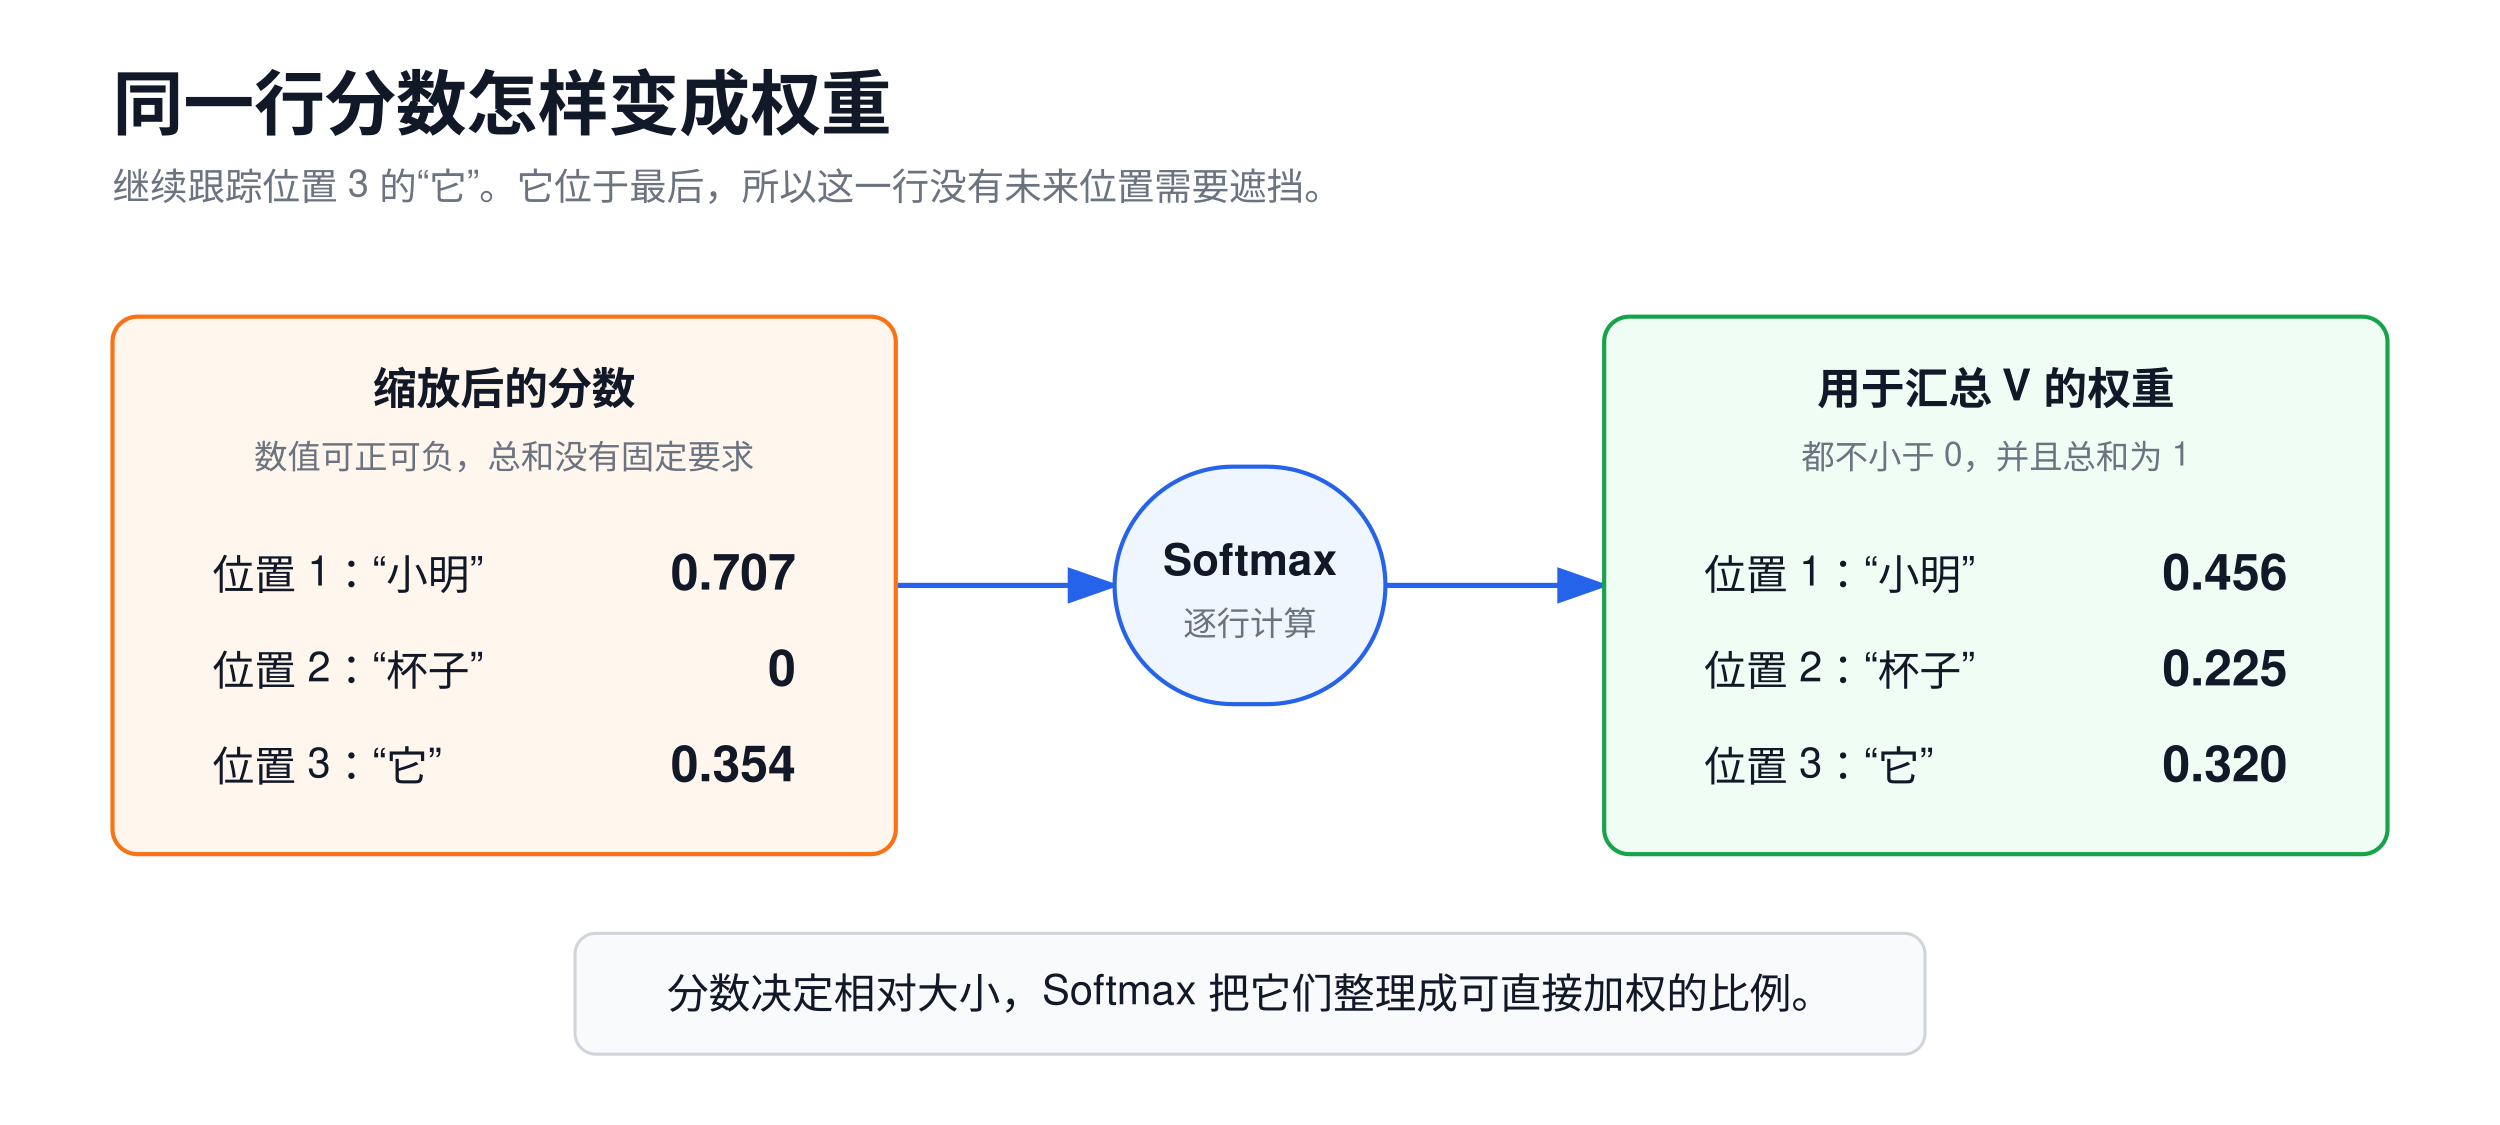
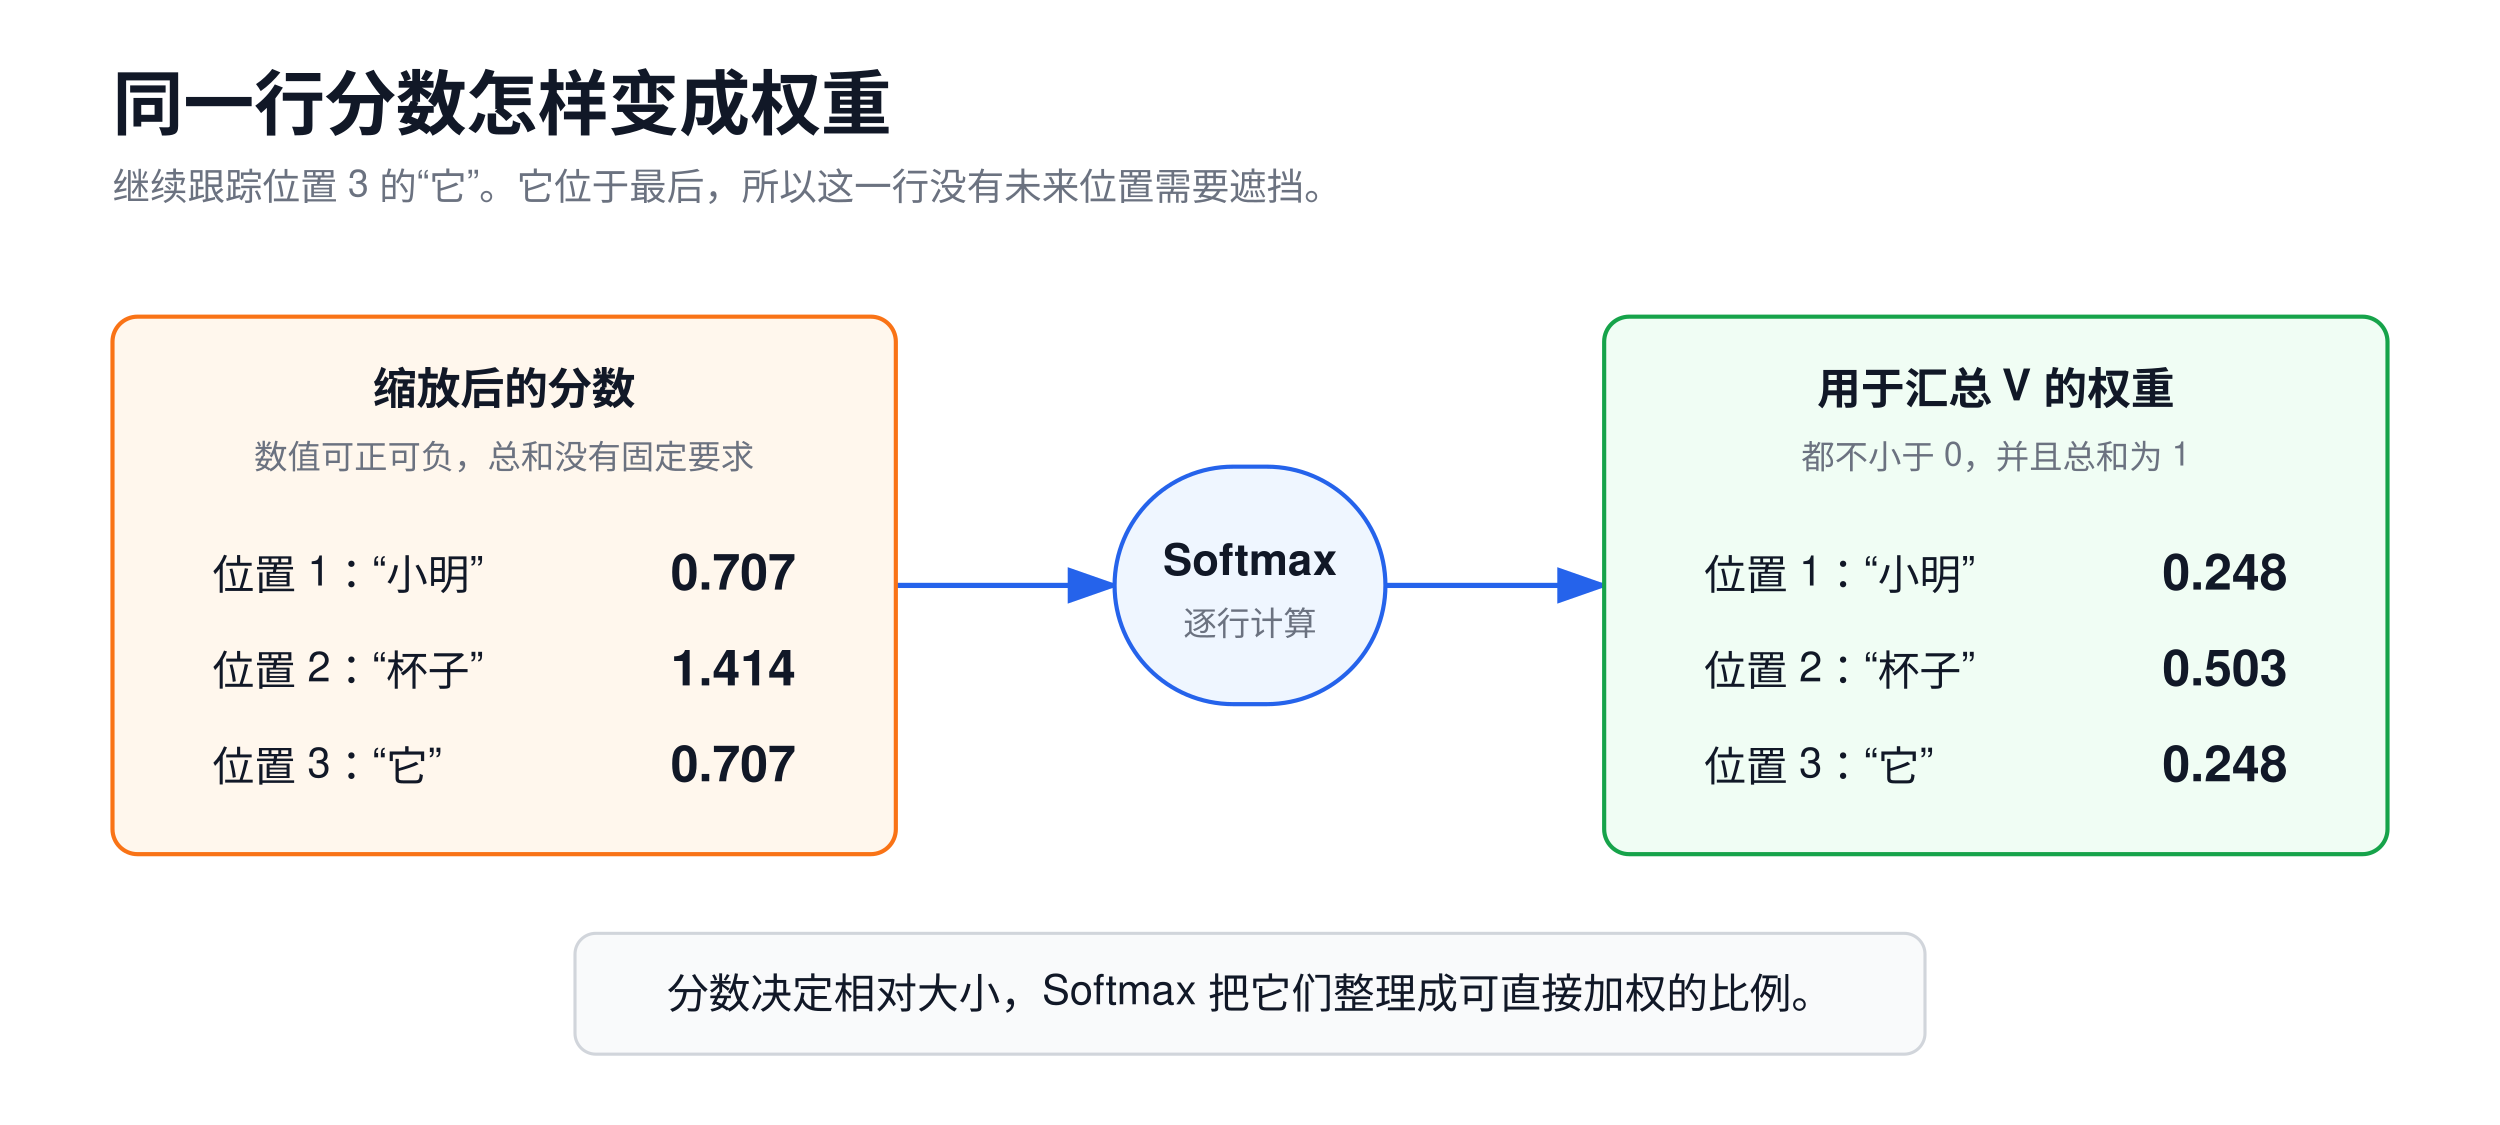
<svg xmlns="http://www.w3.org/2000/svg" viewBox="0 0 1200 540" width="1200" height="540" role="img" aria-labelledby="title desc">
  <style>
    text { font-family: "Helvetica Neue", Helvetica, Arial, "PingFang SC", "Microsoft YaHei", sans-serif; fill: #111827; }
    .title { font-size: 34px; font-weight: 600; }
    .subtitle { font-size: 18px; fill: #6b7280; }
    .label { font-size: 21px; font-weight: 600; }
    .body { font-size: 20px; }
    .small { font-size: 16px; fill: #6b7280; }
    .number { font-size: 24px; font-weight: 600; }
  </style>
  <defs>
    <marker id="arrow-blue" markerWidth="10" markerHeight="7" refX="9" refY="3.5" orient="auto">
      <polygon points="0 0, 10 3.5, 0 7" fill="#2563eb" />
    </marker>
  </defs>
  <rect width="1200" height="540" fill="#ffffff" />
  <text class="title" x="54" y="62">同一行分数怎样变成权重</text>
  <text class="subtitle" x="54" y="96">继续跟踪位置 3 的“它”。它位于最后，所以这一行没有未来位置需要遮挡。</text>
  <path d="M 430 281 H 535" fill="none" stroke="#2563eb" stroke-width="2.5" marker-end="url(#arrow-blue)" />
  <path d="M 665 281 H 770" fill="none" stroke="#2563eb" stroke-width="2.5" marker-end="url(#arrow-blue)" />
  <rect x="54" y="152" width="376" height="258" rx="12" fill="#fff7ed" stroke="#f97316" stroke-width="2" />
  <text class="label" x="242" y="194" text-anchor="middle">缩放后的分数</text>
  <text class="small" x="242" y="225" text-anchor="middle">数值可正可负，总和没有固定要求</text>
  <text class="body" x="102" y="283">位置 1：“小明”</text>
  <text class="number" x="382" y="283" text-anchor="end">0.707</text>
  <text class="body" x="102" y="329">位置 2：“杯子”</text>
-   <text class="number" x="382" y="329" text-anchor="end">0</text>
+   <text class="number" x="382" y="329" text-anchor="end">1.414</text>
  <text class="body" x="102" y="375">位置 3：“它”</text>
-   <text class="number" x="382" y="375" text-anchor="end">0.354</text>
+   <text class="number" x="382" y="375" text-anchor="end">0.707</text>
  <rect x="535" y="224" width="130" height="114" rx="57" fill="#eff6ff" stroke="#2563eb" stroke-width="2" />
  <text class="label" x="600" y="276" text-anchor="middle">Softmax</text>
  <text class="small" x="600" y="305" text-anchor="middle">逐行计算</text>
  <rect x="770" y="152" width="376" height="258" rx="12" fill="#f0fdf4" stroke="#16a34a" stroke-width="2" />
  <text class="label" x="958" y="194" text-anchor="middle">用于汇总 V 的权重</text>
  <text class="small" x="958" y="225" text-anchor="middle">都不小于 0，并且总和为 1</text>
  <text class="body" x="818" y="283">位置 1：“小明”</text>
-   <text class="number" x="1098" y="283" text-anchor="end">0.456</text>
+   <text class="number" x="1098" y="283" text-anchor="end">0.248</text>
  <text class="body" x="818" y="329">位置 2：“杯子”</text>
-   <text class="number" x="1098" y="329" text-anchor="end">0.225</text>
+   <text class="number" x="1098" y="329" text-anchor="end">0.503</text>
  <text class="body" x="818" y="375">位置 3：“它”</text>
-   <text class="number" x="1098" y="375" text-anchor="end">0.320</text>
+   <text class="number" x="1098" y="375" text-anchor="end">0.248</text>
  <rect x="276" y="448" width="648" height="58" rx="10" fill="#f9fafb" stroke="#d1d5db" stroke-width="1.5" />
  <text class="body" x="600" y="484" text-anchor="middle">分数决定相对大小，Softmax 把它们整理成可直接加权的比例。</text>
</svg>
